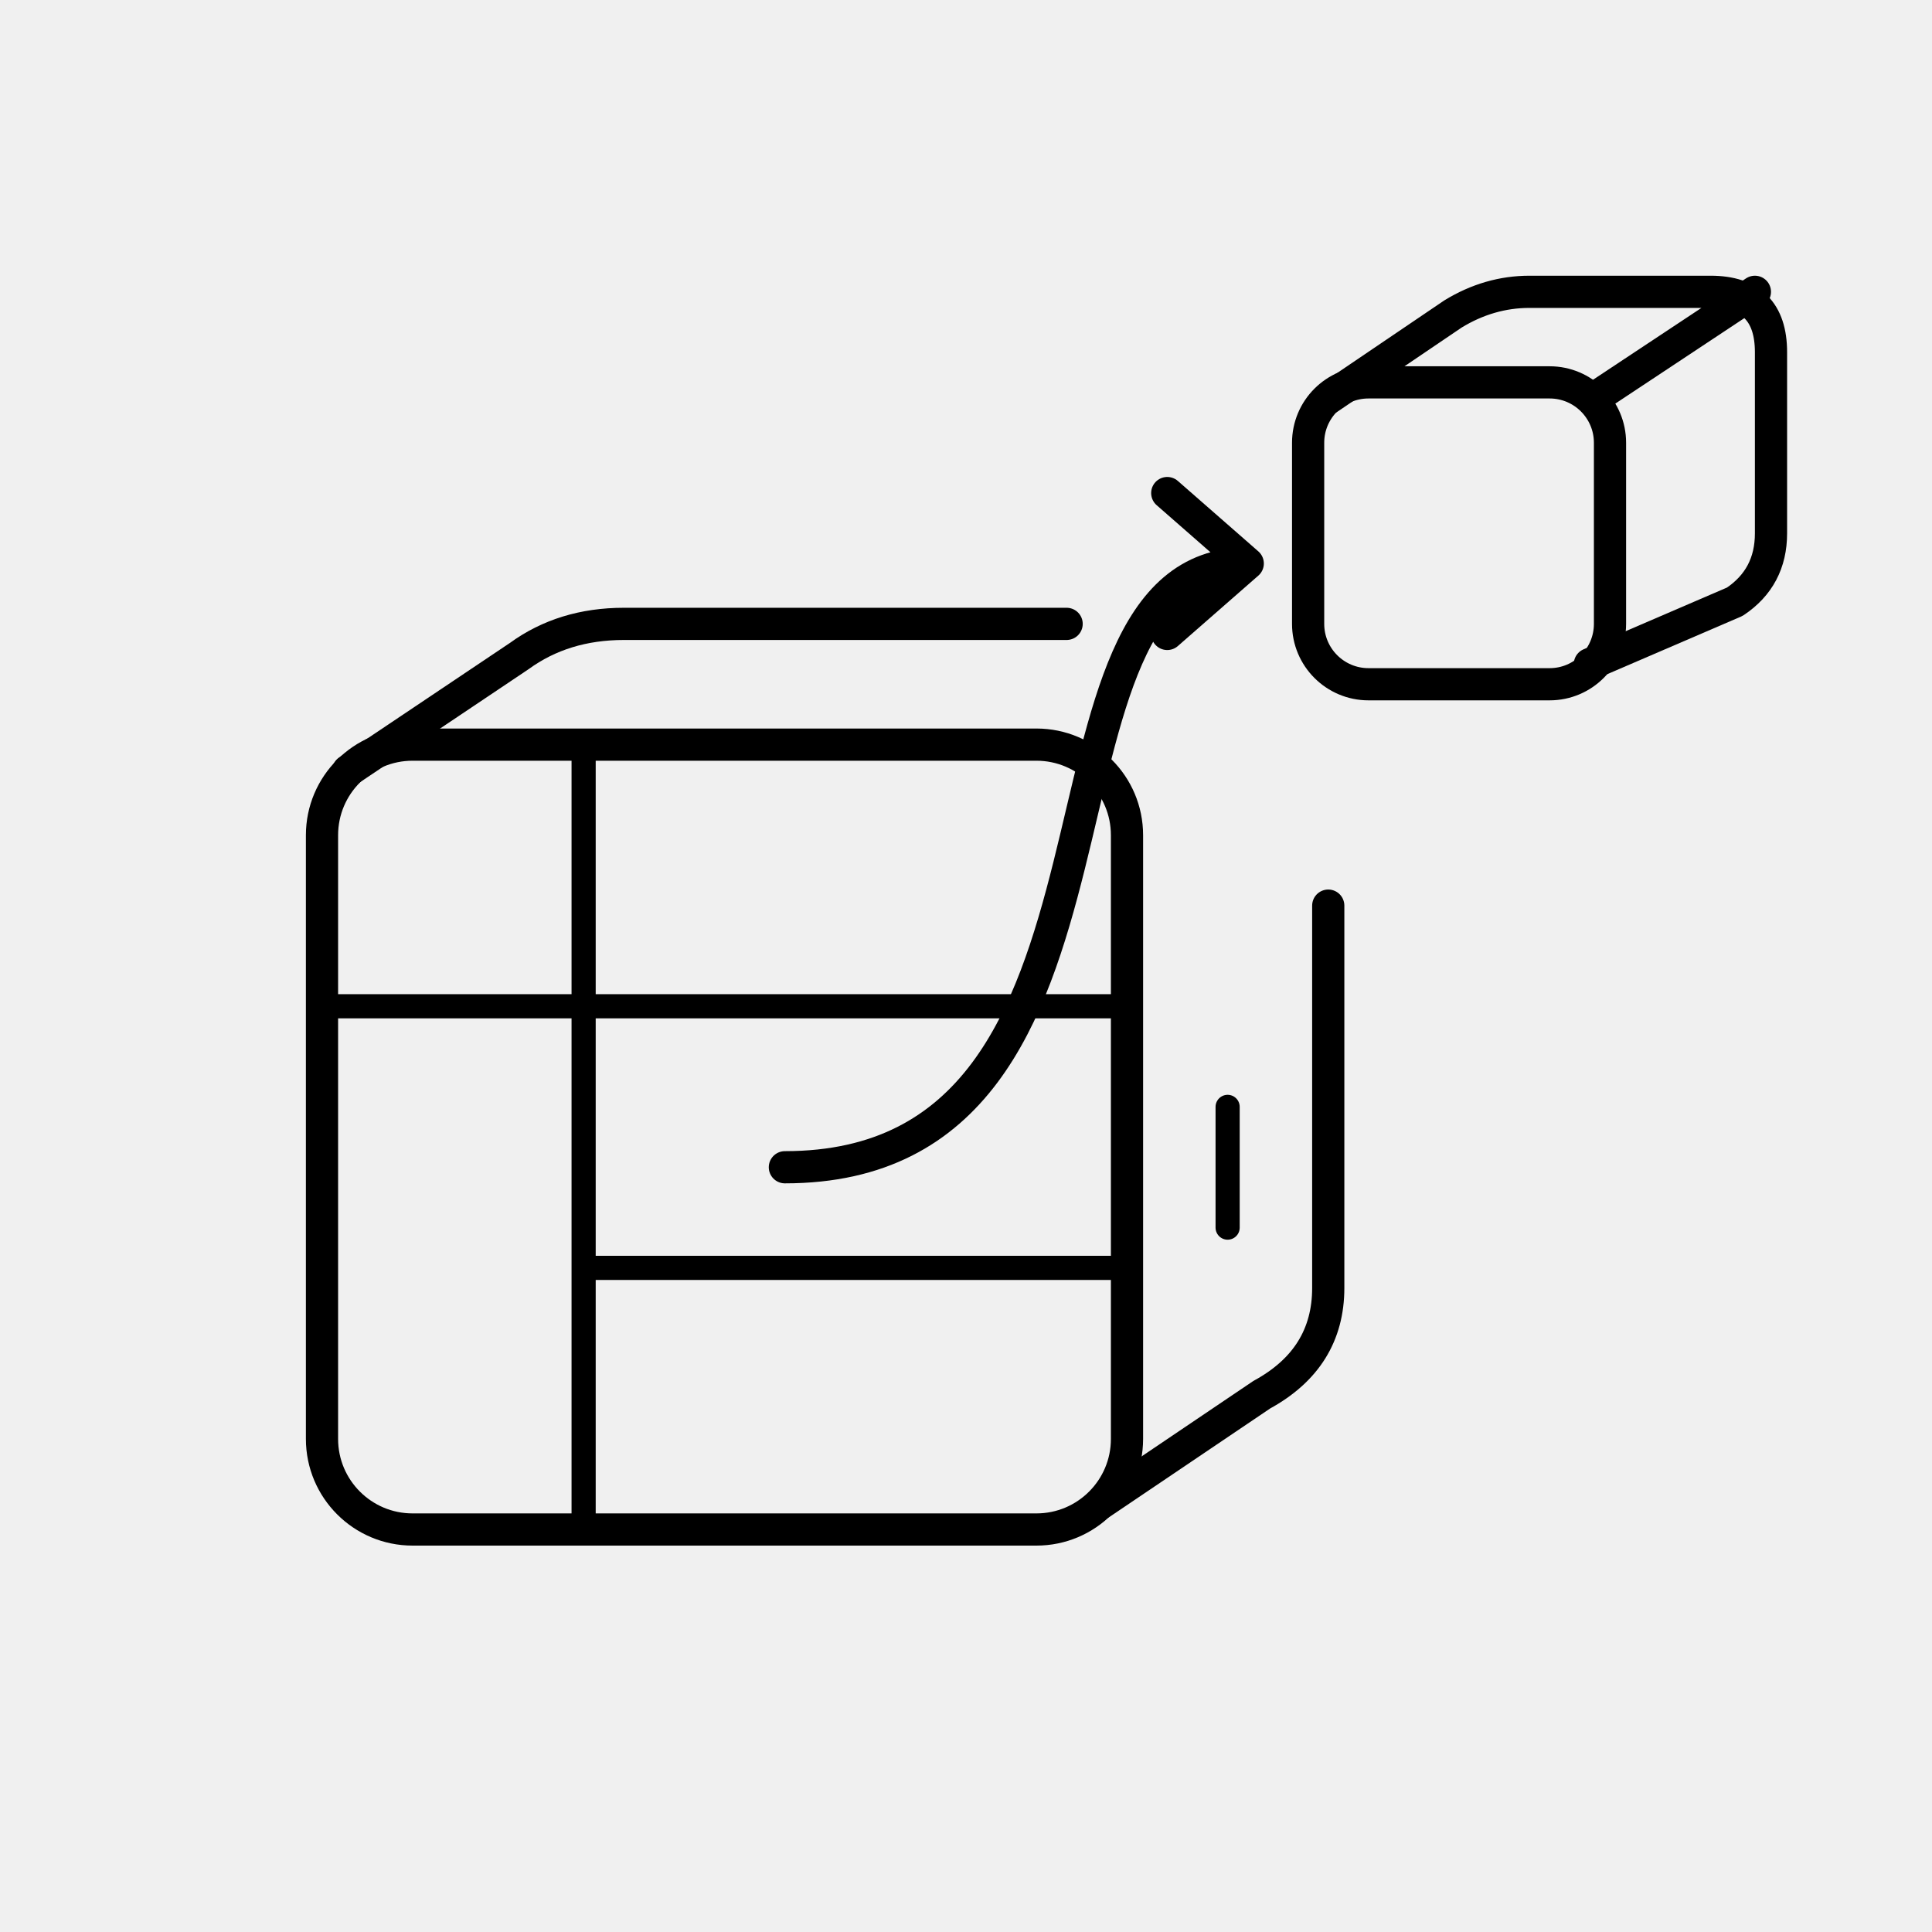
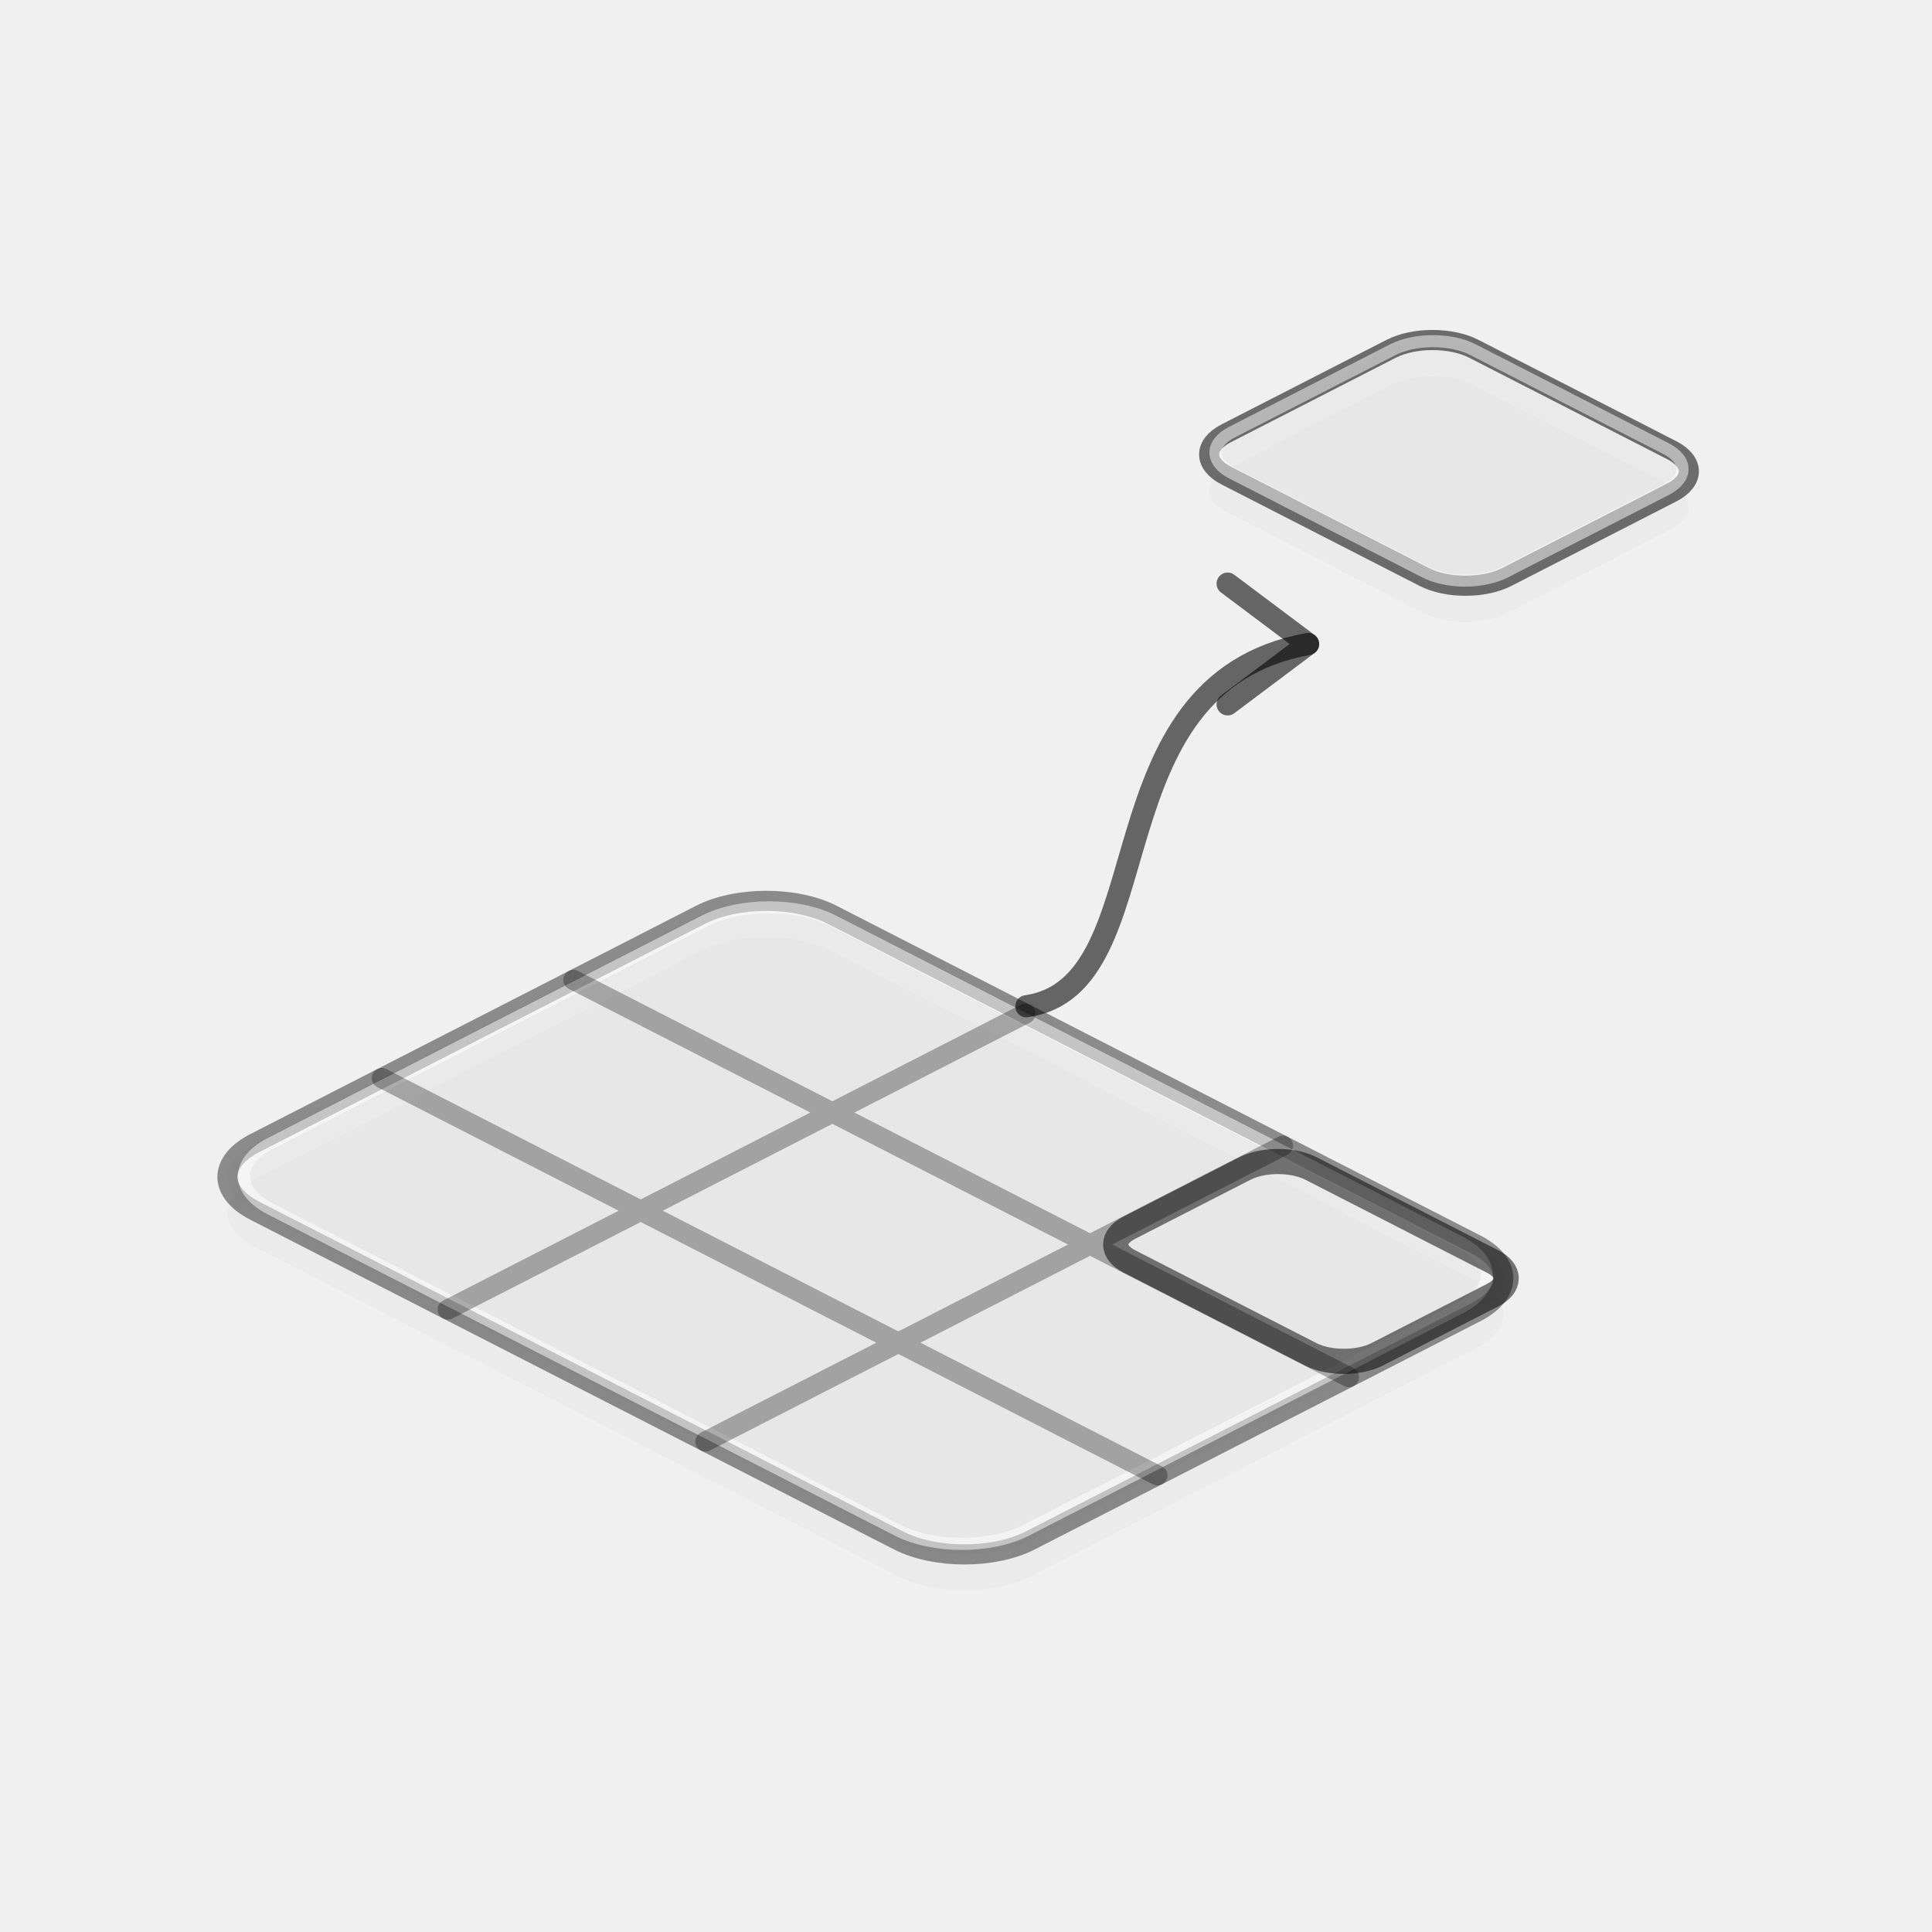
- <svg xmlns="http://www.w3.org/2000/svg" width="96" height="96" viewBox="0 0 96 96" fill="none" stroke="currentColor" stroke-width="1.6" stroke-linecap="round" stroke-linejoin="round">
-   <rect x="16" y="37" width="40" height="39" rx="4.5" />
-   <path d="M17.3 38.3 25.8 32.6Q28 31 31 31h22M54.7 74.7l8-5.4Q66 67.5 66 64V45" />
-   <path d="M29 37v39M16 50h40M29 63h27" stroke-width="1.2" />
-   <rect x="65" y="19" width="15" height="15" rx="3" />
-   <path d="m66 19.8 6.2-4.2q1.8-1.1 3.8-1.1h9q3 0 3 3v9q0 2.2-1.8 3.4L79 33M79.2 19.8l8-5.3" />
-   <path d="M39 58c19 0 11-30 23-30m-4-3.5 4 3.5-4 3.5" />
-   <path d="M61 55v6" stroke-width="1.2" />
+ <svg xmlns="http://www.w3.org/2000/svg" width="96" height="96" viewBox="0 0 96 96" fill="none" stroke="currentColor" stroke-width="1" stroke-linecap="round" stroke-linejoin="round">
+   <path d="M41.36 47.26 L73.34 63.64 C75.15 64.57 75.15 66.07 73.34 67 L51.2 78.34 C49.39 79.27 46.45 79.27 44.64 78.34 L12.66 61.96 C10.85 61.03 10.85 59.53 12.66 58.6 L34.8 47.26 C36.61 46.33 39.55 46.33 41.36 47.26 Z" fill="currentColor" fill-opacity="0.02" stroke="none" />
+   <path d="M41.36 45.46 L73.34 61.84 C75.15 62.77 75.15 64.27 73.34 65.2 L51.2 76.54 C49.39 77.47 46.45 77.47 44.64 76.54 L12.66 60.16 C10.85 59.23 10.85 57.73 12.66 56.8 L34.8 45.46 C36.61 44.53 39.55 44.53 41.36 45.46 Z" fill="currentColor" fill-opacity="0.03" stroke="none" />
+   <path d="M41.36 45.46 L73.34 61.84 C75.15 62.77 75.15 64.27 73.34 65.2 L51.2 76.54 C49.39 77.47 46.45 77.47 44.64 76.54 L12.66 60.16 C10.85 59.23 10.85 57.73 12.66 56.8 L34.8 45.46 C36.61 44.53 39.55 44.53 41.36 45.46 Z" fill="white" fill-opacity="0.07" stroke="none" />
+   <path d="M41.36 45.46 L73.34 61.84 C75.15 62.77 75.15 64.27 73.34 65.2 L51.2 76.54 C49.39 77.47 46.45 77.47 44.64 76.54 L12.66 60.16 C10.85 59.23 10.85 57.73 12.66 56.8 L34.8 45.46 C36.61 44.53 39.55 44.53 41.36 45.46 Z" stroke-opacity="0.42" />
+   <path d="M41.4 45.76 L72.55 61.72 C74.32 62.62 74.32 64.09 72.55 64.99 L50.99 76.04 C49.22 76.94 46.36 76.94 44.6 76.04 L13.45 60.08 C11.68 59.18 11.68 57.71 13.45 56.81 L35.01 45.76 C36.78 44.86 39.64 44.86 41.4 45.76 Z" stroke="white" stroke-width="0.6" stroke-opacity="0.5" />
+   <path d="M50.95 50.37 L22.25 65.07 M63.75 56.93 L35.05 71.63 M28.49 48.69 L67.03 68.43 M18.97 53.57 L57.51 73.31" stroke-opacity="0.3" />
+   <path d="M65.14 58.06 L74.16 62.68 C75.07 63.14 75.07 63.9 74.16 64.36 L68.42 67.3 C67.51 67.76 66.05 67.76 65.14 67.3 L56.12 62.68 C55.21 62.22 55.21 61.46 56.12 61 L61.86 58.06 C62.77 57.6 64.23 57.6 65.14 58.06 Z" stroke-width="1.25" stroke-opacity="0.52" />
+   <path d="M51 50 C58 49 54 34 65 32" stroke-width="1.1" stroke-opacity="0.58" />
+   <path d="M61 29 L65 32 L61 35" stroke-width="1.1" stroke-opacity="0.58" />
+   <path d="M73.23 19.13 L83.07 24.17 C84.2 24.75 84.2 25.69 83.07 26.27 L74.87 30.47 C73.74 31.05 71.9 31.05 70.77 30.47 L60.93 25.43 C59.8 24.85 59.8 23.91 60.93 23.33 L69.13 19.13 C70.26 18.55 72.1 18.55 73.23 19.13 Z" fill="currentColor" fill-opacity="0.02" stroke="none" />
+   <path d="M73.23 17.33 L83.07 22.37 C84.2 22.95 84.2 23.89 83.07 24.47 L74.87 28.67 C73.74 29.25 71.9 29.25 70.77 28.67 L60.93 23.63 C59.8 23.05 59.8 22.11 60.93 21.53 L69.13 17.33 C70.26 16.75 72.1 16.75 73.23 17.33 Z" fill="currentColor" fill-opacity="0.03" stroke="none" />
+   <path d="M73.23 17.33 L83.07 22.37 C84.2 22.95 84.2 23.89 83.07 24.47 L74.87 28.67 C73.74 29.25 71.9 29.25 70.77 28.67 L60.93 23.63 C59.8 23.05 59.8 22.11 60.93 21.53 L69.13 17.33 C70.26 16.75 72.1 16.75 73.23 17.33 Z" fill="white" fill-opacity="0.07" stroke="none" />
+   <path d="M73.23 17.33 L83.07 22.37 C84.2 22.95 84.2 23.89 83.07 24.47 L74.87 28.67 C73.74 29.25 71.9 29.25 70.77 28.67 L60.93 23.63 C59.8 23.05 59.8 22.11 60.93 21.53 L69.13 17.33 C70.26 16.75 72.1 16.75 73.23 17.33 Z" stroke-opacity="0.55" />
+   <path d="M73.2 17.38 L82.78 22.29 C83.88 22.85 83.88 23.77 82.78 24.33 L74.8 28.42 C73.69 28.99 71.9 28.99 70.8 28.42 L61.22 23.51 C60.12 22.95 60.12 22.03 61.22 21.47 L69.2 17.38 C70.31 16.81 72.1 16.81 73.2 17.38 Z" stroke="white" stroke-width="0.6" stroke-opacity="0.5" />
</svg>
